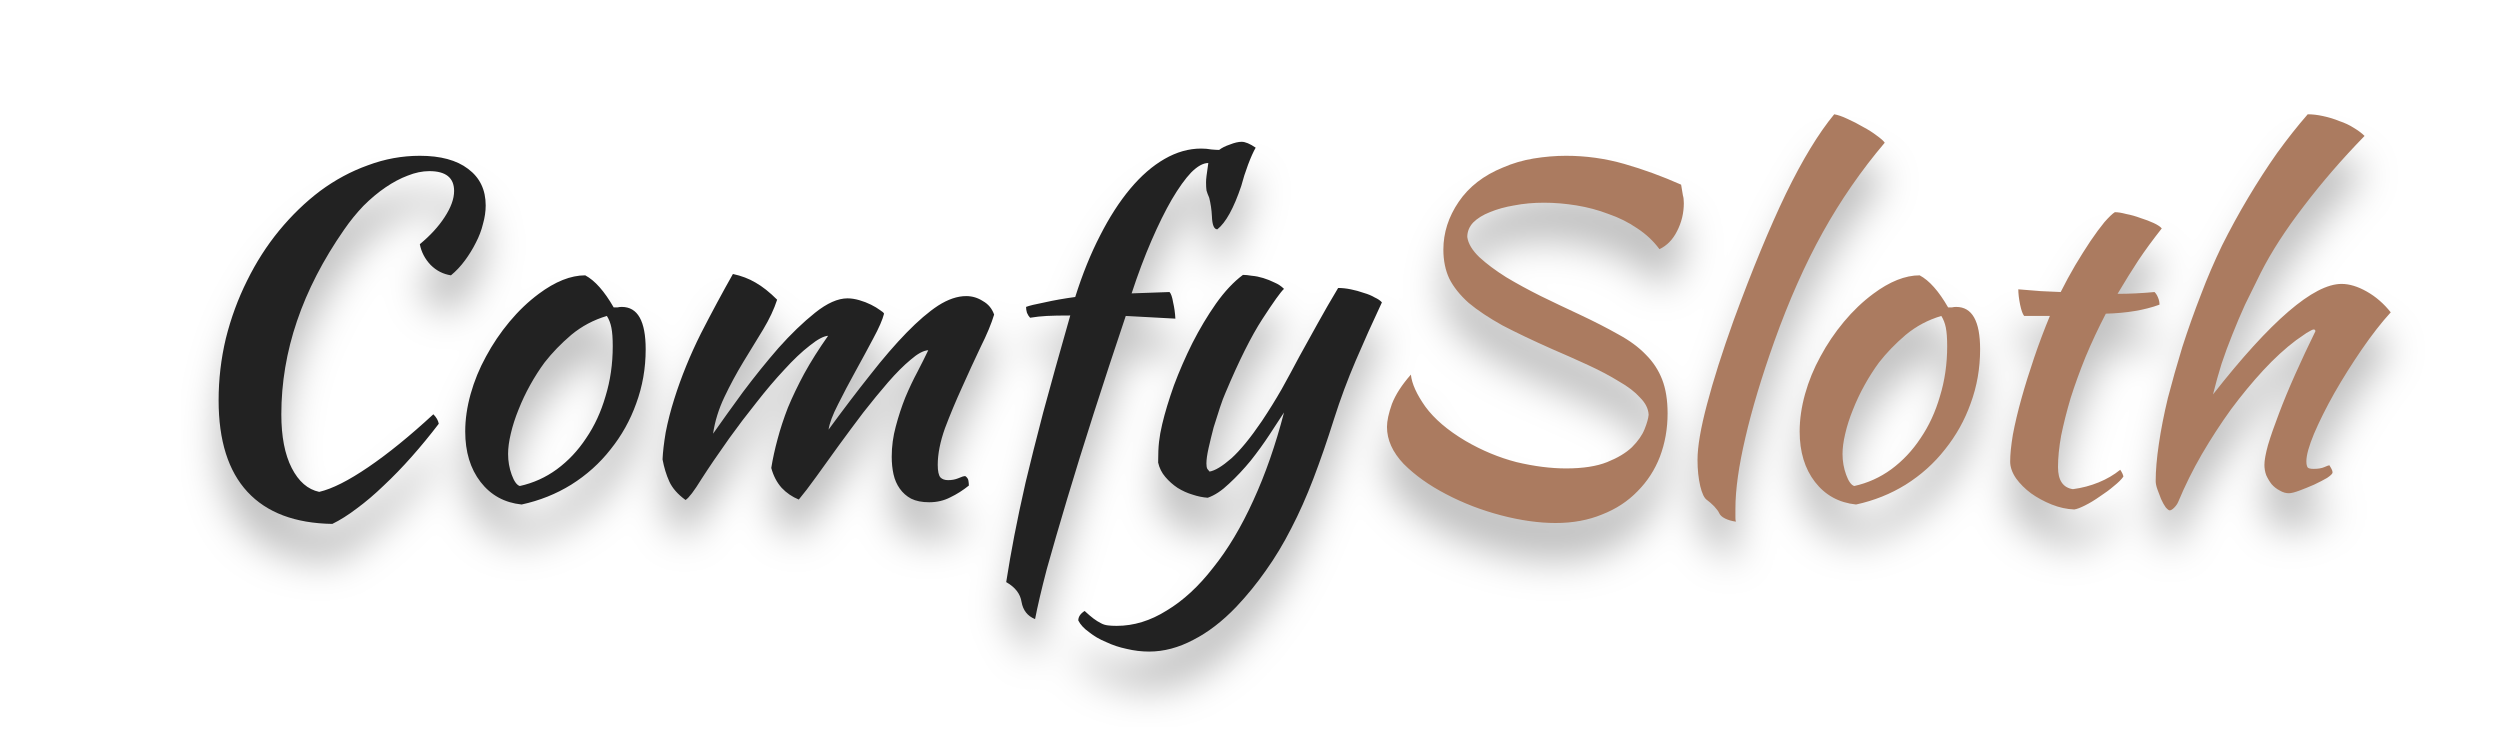
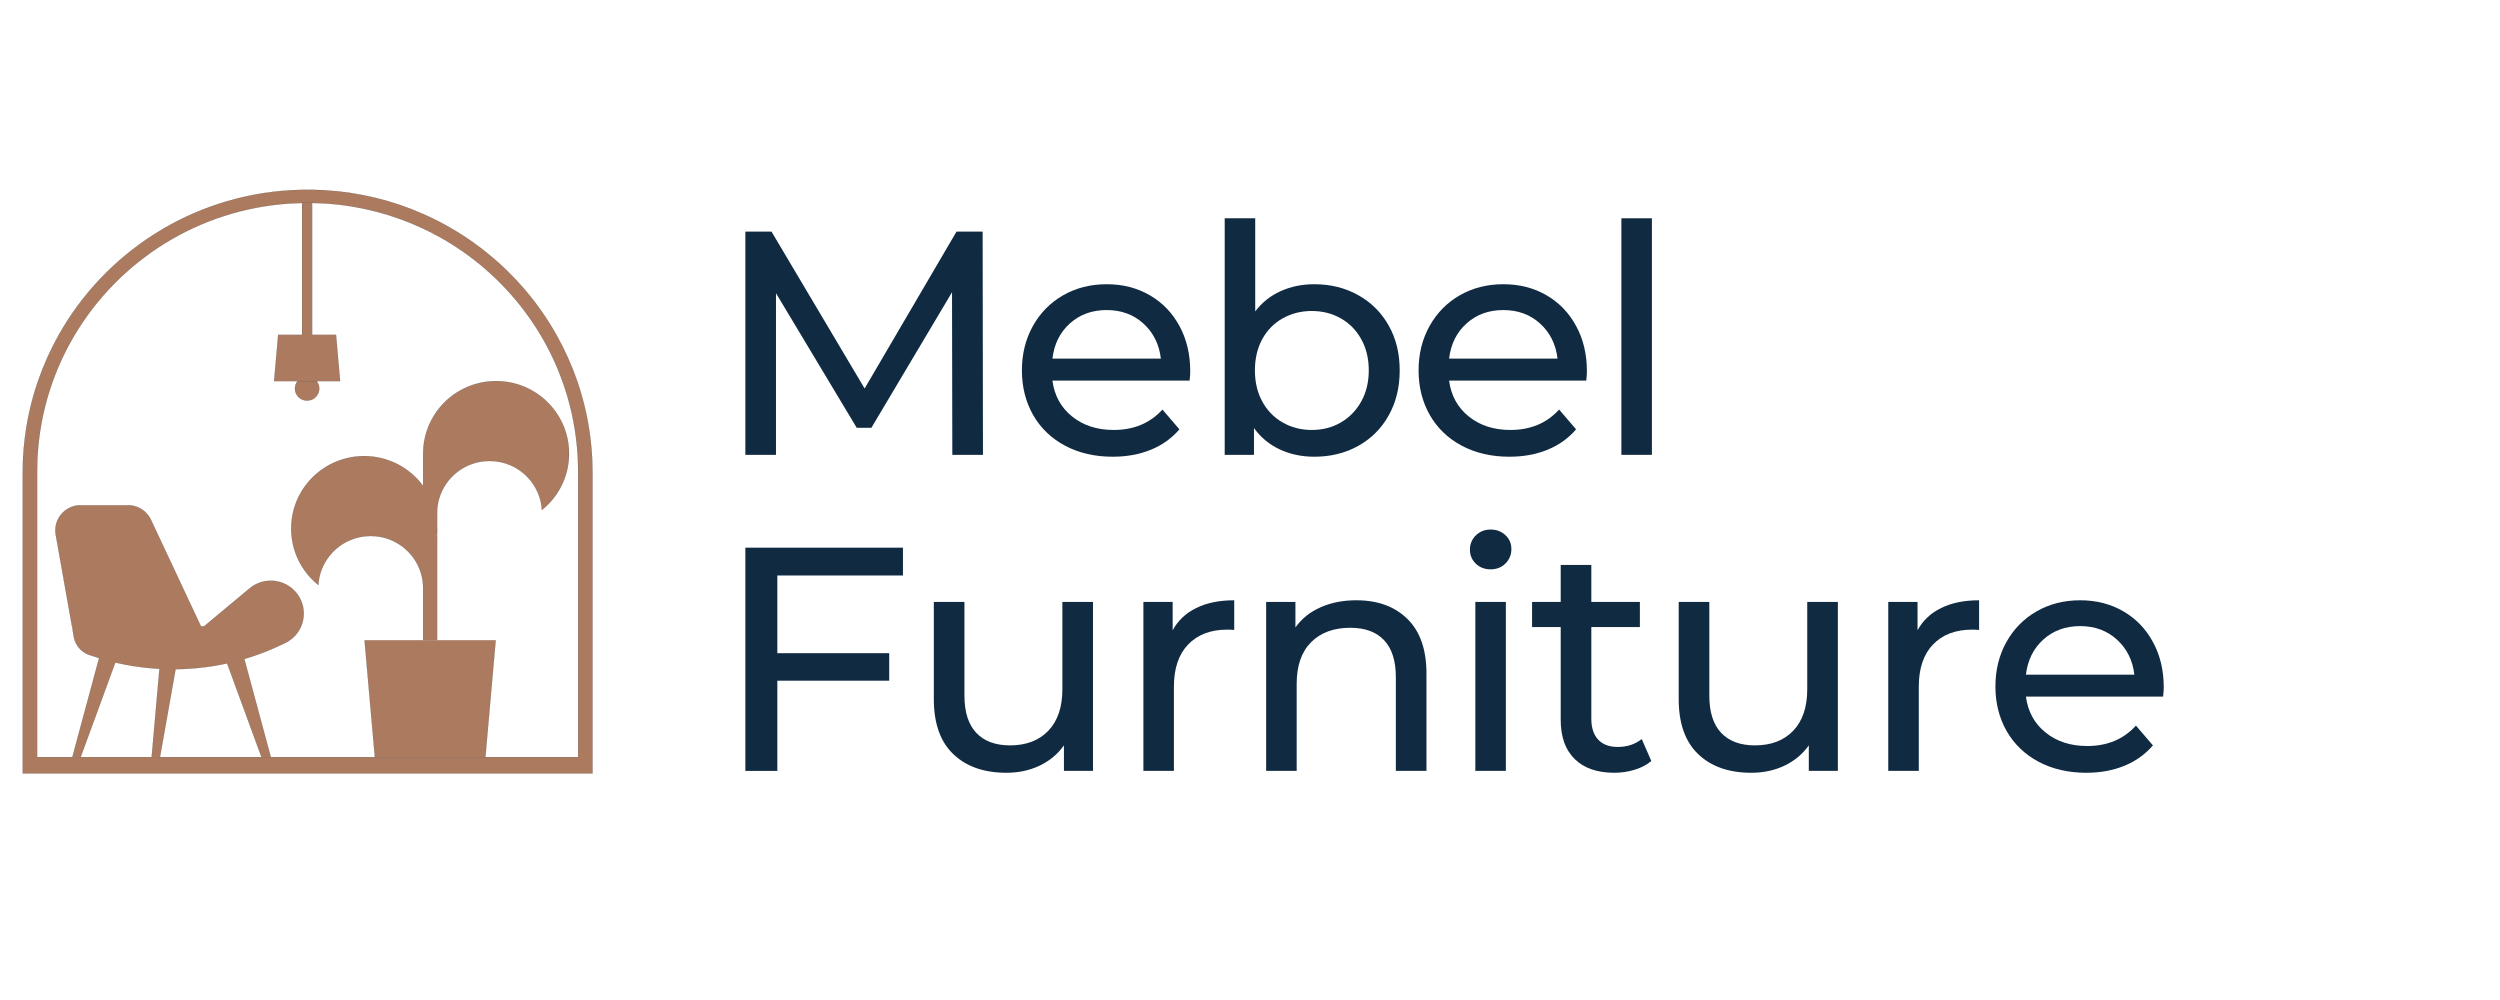
- <svg xmlns="http://www.w3.org/2000/svg" width="266" height="78" viewBox="0 0 266 78" fill="none">
-   <g filter="url(#filter0_d)">
-     <path d="M23.261 42.592C23.261 40.352 23.517 38.16 24.029 36.016C24.573 33.84 25.325 31.792 26.285 29.872C27.245 27.92 28.381 26.144 29.693 24.544C31.037 22.912 32.493 21.504 34.061 20.32C35.661 19.136 37.357 18.224 39.149 17.584C40.941 16.912 42.781 16.576 44.669 16.576C46.877 16.576 48.589 17.04 49.805 17.968C51.053 18.896 51.677 20.192 51.677 21.856C51.677 22.496 51.581 23.152 51.389 23.824C51.229 24.496 50.973 25.168 50.621 25.84C50.301 26.48 49.917 27.104 49.469 27.712C49.021 28.32 48.525 28.848 47.981 29.296C47.149 29.168 46.429 28.8 45.821 28.192C45.213 27.552 44.829 26.816 44.669 25.984C45.789 25.056 46.669 24.096 47.309 23.104C47.981 22.08 48.317 21.152 48.317 20.32C48.317 18.912 47.437 18.208 45.677 18.208C44.941 18.208 44.173 18.368 43.373 18.688C42.605 18.976 41.821 19.392 41.021 19.936C40.221 20.48 39.437 21.136 38.669 21.904C37.933 22.672 37.245 23.52 36.605 24.448C32.157 30.848 29.933 37.392 29.933 44.08C29.933 46.448 30.301 48.352 31.037 49.792C31.773 51.232 32.749 52.08 33.965 52.336C35.341 52.016 37.085 51.136 39.197 49.696C41.309 48.256 43.613 46.384 46.109 44.08C46.429 44.4 46.621 44.736 46.685 45.088C45.757 46.304 44.797 47.472 43.805 48.592C42.813 49.712 41.821 50.736 40.829 51.664C39.869 52.592 38.909 53.408 37.949 54.112C37.021 54.816 36.157 55.36 35.357 55.744C31.389 55.68 28.381 54.544 26.333 52.336C24.285 50.128 23.261 46.88 23.261 42.592ZM55.5 53.68C53.676 53.488 52.22 52.688 51.132 51.28C50.044 49.872 49.5 48.08 49.5 45.904C49.5 44.624 49.692 43.296 50.076 41.92C50.46 40.544 51.004 39.216 51.708 37.936C52.412 36.624 53.244 35.392 54.204 34.24C55.164 33.088 56.204 32.096 57.324 31.264C59.084 29.952 60.732 29.296 62.268 29.296C63.292 29.84 64.3 30.976 65.292 32.704C65.452 32.704 65.596 32.704 65.724 32.704C65.852 32.672 65.996 32.656 66.156 32.656C67.852 32.656 68.7 34.16 68.7 37.168C68.7 39.184 68.364 41.104 67.692 42.928C67.052 44.72 66.14 46.352 64.956 47.824C63.804 49.296 62.412 50.544 60.78 51.568C59.18 52.56 57.42 53.264 55.5 53.68ZM57.948 38.56C57.404 39.296 56.892 40.096 56.412 40.96C55.932 41.824 55.516 42.704 55.164 43.6C54.812 44.464 54.54 45.312 54.348 46.144C54.156 46.944 54.06 47.664 54.06 48.304C54.06 49.072 54.188 49.808 54.444 50.512C54.7 51.216 54.988 51.616 55.308 51.712C56.748 51.392 58.06 50.8 59.244 49.936C60.46 49.04 61.5 47.936 62.364 46.624C63.26 45.312 63.948 43.824 64.428 42.16C64.94 40.496 65.196 38.72 65.196 36.832C65.196 36 65.148 35.344 65.052 34.864C64.956 34.384 64.796 33.968 64.572 33.616C63.164 34.032 61.9 34.704 60.78 35.632C59.692 36.56 58.748 37.536 57.948 38.56ZM98.767 37.264C98.255 37.296 97.631 37.632 96.895 38.272C96.159 38.88 95.359 39.68 94.495 40.672C93.663 41.632 92.783 42.704 91.855 43.888C90.959 45.072 90.079 46.256 89.215 47.44C88.383 48.592 87.599 49.68 86.863 50.704C86.127 51.728 85.503 52.544 84.991 53.152C84.287 52.864 83.679 52.448 83.167 51.904C82.655 51.328 82.287 50.624 82.063 49.792C82.223 48.8 82.447 47.776 82.735 46.72C83.023 45.632 83.391 44.512 83.839 43.36C84.319 42.208 84.895 41.008 85.567 39.76C86.271 38.48 87.119 37.136 88.111 35.728C87.631 35.76 86.975 36.112 86.143 36.784C85.311 37.424 84.415 38.272 83.455 39.328C82.495 40.352 81.503 41.52 80.479 42.832C79.455 44.112 78.495 45.376 77.599 46.624C76.415 48.288 75.423 49.744 74.623 50.992C73.855 52.24 73.295 52.976 72.943 53.2C72.111 52.592 71.535 51.936 71.215 51.232C70.895 50.528 70.655 49.744 70.495 48.88C70.527 48.112 70.639 47.152 70.831 46C71.055 44.848 71.359 43.664 71.743 42.448C72.479 40.112 73.423 37.792 74.575 35.488C75.759 33.184 76.895 31.072 77.983 29.152C78.879 29.344 79.679 29.648 80.383 30.064C81.119 30.48 81.887 31.088 82.687 31.888C82.367 32.88 81.871 33.936 81.199 35.056C80.527 36.144 79.823 37.296 79.087 38.512C78.351 39.728 77.679 40.976 77.071 42.256C76.463 43.536 76.063 44.832 75.871 46.144C76.767 44.864 77.823 43.392 79.039 41.728C80.287 40.064 81.551 38.496 82.831 37.024C84.143 35.552 85.439 34.304 86.719 33.28C87.999 32.256 89.151 31.744 90.175 31.744C90.559 31.744 90.975 31.808 91.423 31.936C91.871 32.064 92.287 32.224 92.671 32.416C93.055 32.608 93.375 32.8 93.631 32.992C93.887 33.152 94.031 33.28 94.063 33.376C93.903 34.016 93.519 34.896 92.911 36.016C92.335 37.104 91.711 38.256 91.039 39.472C90.367 40.688 89.743 41.872 89.167 43.024C88.591 44.144 88.255 45.04 88.159 45.712C89.727 43.568 91.199 41.632 92.575 39.904C93.951 38.144 95.247 36.64 96.463 35.392C97.679 34.144 98.799 33.184 99.823 32.512C100.879 31.84 101.871 31.504 102.799 31.504C103.439 31.504 104.031 31.68 104.575 32.032C105.151 32.352 105.551 32.832 105.775 33.472C105.487 34.432 105.007 35.584 104.335 36.928C103.695 38.272 103.039 39.696 102.367 41.2C101.695 42.672 101.087 44.128 100.543 45.568C100.031 47.008 99.775 48.304 99.775 49.456C99.775 50.128 99.871 50.576 100.063 50.8C100.255 50.992 100.527 51.088 100.879 51.088C101.263 51.088 101.615 51.024 101.935 50.896C102.287 50.736 102.543 50.656 102.703 50.656C102.895 50.784 103.007 50.944 103.039 51.136C103.071 51.328 103.087 51.504 103.087 51.664C102.447 52.176 101.791 52.592 101.119 52.912C100.447 53.264 99.695 53.44 98.863 53.44C98.095 53.44 97.455 53.312 96.943 53.056C96.463 52.8 96.063 52.448 95.743 52C95.423 51.552 95.199 51.04 95.071 50.464C94.943 49.888 94.879 49.264 94.879 48.592C94.879 47.504 95.023 46.432 95.311 45.376C95.599 44.288 95.935 43.264 96.319 42.304C96.735 41.312 97.167 40.4 97.615 39.568C98.063 38.704 98.447 37.936 98.767 37.264ZM110.132 65.872C109.332 65.552 108.852 64.944 108.692 64.048C108.564 63.184 108.02 62.48 107.06 61.936C107.316 60.304 107.604 58.656 107.924 56.992C108.244 55.328 108.644 53.44 109.124 51.328C109.636 49.184 110.26 46.704 110.996 43.888C111.764 41.04 112.724 37.6 113.876 33.568C112.82 33.568 111.988 33.584 111.38 33.616C110.772 33.648 110.18 33.712 109.604 33.808C109.476 33.68 109.364 33.504 109.268 33.28C109.204 33.056 109.172 32.848 109.172 32.656C109.492 32.528 110.148 32.368 111.14 32.176C112.132 31.952 113.22 31.76 114.404 31.6C115.172 29.168 116.052 26.992 117.044 25.072C118.036 23.12 119.108 21.456 120.26 20.08C121.412 18.704 122.628 17.648 123.908 16.912C125.188 16.176 126.484 15.808 127.796 15.808C128.18 15.808 128.548 15.84 128.9 15.904C129.252 15.936 129.524 15.952 129.716 15.952C130.004 15.728 130.388 15.536 130.868 15.376C131.348 15.184 131.764 15.088 132.116 15.088C132.5 15.088 132.996 15.296 133.604 15.712C133.348 16.16 133.076 16.768 132.788 17.536C132.5 18.304 132.26 19.056 132.068 19.792C131.268 22.16 130.42 23.696 129.524 24.4C129.172 24.4 128.98 23.936 128.948 23.008C128.916 22.336 128.82 21.68 128.66 21.04C128.532 20.752 128.436 20.496 128.372 20.272C128.34 20.048 128.324 19.76 128.324 19.408C128.324 19.216 128.34 18.992 128.372 18.736C128.404 18.448 128.468 17.984 128.564 17.344C128.02 17.344 127.412 17.68 126.74 18.352C126.1 19.024 125.412 19.984 124.676 21.232C123.972 22.448 123.252 23.904 122.516 25.6C121.78 27.296 121.076 29.168 120.404 31.216L124.436 31.072C124.596 31.232 124.724 31.6 124.82 32.176C124.948 32.72 125.028 33.296 125.06 33.904L119.78 33.616C118.564 37.232 117.428 40.688 116.372 43.984C115.316 47.28 114.372 50.32 113.54 53.104C112.708 55.888 111.988 58.368 111.38 60.544C110.804 62.752 110.388 64.528 110.132 65.872ZM141.946 44.56C141.21 46.896 140.474 49.024 139.738 50.944C139.002 52.864 138.218 54.624 137.386 56.224C136.554 57.856 135.658 59.344 134.698 60.688C133.738 62.064 132.682 63.36 131.53 64.576C130.058 66.112 128.538 67.28 126.97 68.08C125.402 68.912 123.834 69.328 122.266 69.328C121.466 69.328 120.666 69.232 119.866 69.04C119.098 68.88 118.378 68.64 117.706 68.32C117.002 68.032 116.394 67.68 115.882 67.264C115.338 66.88 114.954 66.464 114.73 66.016C114.73 65.632 114.954 65.296 115.402 65.008C115.786 65.36 116.106 65.632 116.362 65.824C116.618 66.016 116.874 66.176 117.13 66.304C117.354 66.432 117.61 66.512 117.898 66.544C118.154 66.576 118.458 66.592 118.81 66.592C120.634 66.592 122.41 66.048 124.138 64.96C125.898 63.904 127.546 62.384 129.082 60.4C130.65 58.448 132.074 56.064 133.354 53.248C134.634 50.464 135.722 47.344 136.618 43.888C136.202 44.528 135.69 45.312 135.082 46.24C134.474 47.168 133.802 48.096 133.066 49.024C132.33 49.92 131.562 50.736 130.762 51.472C129.994 52.208 129.242 52.704 128.506 52.96C127.994 52.928 127.45 52.816 126.874 52.624C126.33 52.464 125.802 52.224 125.29 51.904C124.81 51.584 124.378 51.2 123.994 50.752C123.61 50.304 123.354 49.792 123.226 49.216C123.226 48.288 123.258 47.552 123.322 47.008C123.386 46.432 123.498 45.808 123.658 45.136C123.946 43.92 124.362 42.544 124.906 41.008C125.482 39.472 126.138 37.968 126.874 36.496C127.642 34.992 128.474 33.6 129.37 32.32C130.298 31.008 131.258 29.984 132.25 29.248C132.506 29.248 132.826 29.28 133.21 29.344C133.594 29.376 133.994 29.456 134.41 29.584C134.826 29.712 135.226 29.872 135.61 30.064C135.994 30.224 136.33 30.448 136.618 30.736C136.266 31.056 135.498 32.128 134.314 33.952C133.13 35.776 131.818 38.4 130.378 41.824C130.218 42.176 130.026 42.688 129.802 43.36C129.578 44.032 129.354 44.736 129.13 45.472C128.938 46.208 128.762 46.928 128.602 47.632C128.442 48.336 128.362 48.896 128.362 49.312C128.362 49.568 128.394 49.76 128.458 49.888C128.554 50.016 128.634 50.112 128.698 50.176C129.274 50.08 130.042 49.616 131.002 48.784C131.962 47.92 133.05 46.592 134.266 44.8C135.034 43.648 135.738 42.512 136.378 41.392C137.018 40.24 137.642 39.088 138.25 37.936C138.89 36.784 139.546 35.6 140.218 34.384C140.89 33.168 141.61 31.92 142.378 30.64C142.794 30.64 143.242 30.688 143.722 30.784C144.202 30.88 144.666 31.008 145.114 31.168C145.562 31.296 145.946 31.456 146.266 31.648C146.618 31.808 146.874 31.984 147.034 32.176C146.042 34.288 145.114 36.352 144.25 38.368C143.386 40.384 142.618 42.448 141.946 44.56Z" fill="#222222" />
-     <path d="M178.871 19.648C178.967 20.192 179.031 20.576 179.063 20.8C179.127 20.992 179.159 21.264 179.159 21.616C179.159 22.672 178.919 23.664 178.439 24.592C177.991 25.488 177.367 26.128 176.567 26.512C175.927 25.648 175.143 24.912 174.215 24.304C173.287 23.664 172.263 23.152 171.143 22.768C170.055 22.352 168.919 22.048 167.735 21.856C166.551 21.664 165.399 21.568 164.279 21.568C163.159 21.568 162.103 21.664 161.111 21.856C160.151 22.016 159.287 22.256 158.519 22.576C157.783 22.864 157.191 23.232 156.743 23.68C156.327 24.128 156.119 24.64 156.119 25.216C156.215 25.92 156.647 26.64 157.415 27.376C158.183 28.08 159.127 28.784 160.247 29.488C161.367 30.16 162.599 30.832 163.943 31.504C165.319 32.176 166.663 32.816 167.975 33.424C169.607 34.192 171.015 34.912 172.199 35.584C173.383 36.224 174.359 36.944 175.127 37.744C175.895 38.512 176.471 39.392 176.855 40.384C177.239 41.376 177.431 42.576 177.431 43.984C177.431 45.616 177.159 47.152 176.615 48.592C176.071 50 175.271 51.232 174.215 52.288C173.191 53.344 171.943 54.16 170.471 54.736C168.999 55.344 167.351 55.648 165.527 55.648C163.735 55.648 161.799 55.376 159.719 54.832C157.639 54.288 155.687 53.536 153.863 52.576C152.071 51.648 150.567 50.576 149.351 49.36C148.167 48.112 147.575 46.8 147.575 45.424C147.575 44.784 147.751 43.968 148.103 42.976C148.487 41.984 149.159 40.944 150.119 39.856C150.215 40.816 150.727 41.952 151.655 43.264C152.615 44.576 154.039 45.792 155.927 46.912C157.687 47.936 159.495 48.688 161.351 49.168C163.239 49.616 164.999 49.84 166.631 49.84C168.423 49.84 169.879 49.616 170.999 49.168C172.119 48.72 172.999 48.192 173.639 47.584C174.279 46.944 174.727 46.304 174.983 45.664C175.239 45.024 175.383 44.512 175.415 44.128C175.383 43.488 175.079 42.88 174.503 42.304C173.959 41.696 173.207 41.12 172.247 40.576C171.319 40 170.231 39.424 168.983 38.848C167.735 38.272 166.439 37.696 165.095 37.12C163.079 36.224 161.335 35.392 159.863 34.624C158.423 33.824 157.223 33.024 156.263 32.224C155.335 31.392 154.647 30.528 154.199 29.632C153.783 28.736 153.575 27.712 153.575 26.56C153.575 24.768 154.119 23.072 155.207 21.472C156.295 19.872 157.863 18.656 159.911 17.824C160.935 17.376 162.023 17.056 163.175 16.864C164.359 16.672 165.511 16.576 166.631 16.576C168.743 16.576 170.807 16.864 172.823 17.44C174.839 18.016 176.855 18.752 178.871 19.648ZM180.616 48.928C180.616 47.52 180.952 45.552 181.624 43.024C182.296 40.464 183.24 37.488 184.456 34.096C186.44 28.688 188.296 24.192 190.024 20.608C191.784 16.992 193.496 14.176 195.16 12.16C195.544 12.224 196.008 12.384 196.552 12.64C197.128 12.896 197.688 13.184 198.232 13.504C198.776 13.792 199.256 14.096 199.672 14.416C200.12 14.736 200.408 14.992 200.536 15.184C198.04 18.128 195.848 21.296 193.96 24.688C192.072 28.08 190.344 31.968 188.776 36.352C187.432 40.128 186.408 43.536 185.704 46.576C185 49.584 184.648 52.096 184.648 54.112C184.648 54.656 184.648 54.992 184.648 55.12C184.648 55.248 184.664 55.376 184.696 55.504C184.248 55.44 183.864 55.328 183.544 55.168C183.224 55.008 183.016 54.816 182.92 54.592C182.856 54.432 182.68 54.192 182.392 53.872C182.104 53.584 181.848 53.36 181.624 53.2C181.336 53.008 181.096 52.512 180.904 51.712C180.712 50.88 180.616 49.952 180.616 48.928ZM197.484 53.68C195.66 53.488 194.204 52.688 193.116 51.28C192.028 49.872 191.484 48.08 191.484 45.904C191.484 44.624 191.676 43.296 192.06 41.92C192.444 40.544 192.988 39.216 193.692 37.936C194.396 36.624 195.228 35.392 196.188 34.24C197.148 33.088 198.188 32.096 199.308 31.264C201.068 29.952 202.716 29.296 204.252 29.296C205.276 29.84 206.284 30.976 207.276 32.704C207.436 32.704 207.58 32.704 207.708 32.704C207.836 32.672 207.98 32.656 208.14 32.656C209.836 32.656 210.684 34.16 210.684 37.168C210.684 39.184 210.348 41.104 209.676 42.928C209.036 44.72 208.124 46.352 206.94 47.824C205.788 49.296 204.396 50.544 202.764 51.568C201.164 52.56 199.404 53.264 197.484 53.68ZM199.932 38.56C199.388 39.296 198.876 40.096 198.396 40.96C197.916 41.824 197.5 42.704 197.148 43.6C196.796 44.464 196.524 45.312 196.332 46.144C196.14 46.944 196.044 47.664 196.044 48.304C196.044 49.072 196.172 49.808 196.428 50.512C196.684 51.216 196.972 51.616 197.292 51.712C198.732 51.392 200.044 50.8 201.228 49.936C202.444 49.04 203.484 47.936 204.348 46.624C205.244 45.312 205.932 43.824 206.412 42.16C206.924 40.496 207.18 38.72 207.18 36.832C207.18 36 207.132 35.344 207.036 34.864C206.94 34.384 206.78 33.968 206.556 33.616C205.148 34.032 203.884 34.704 202.764 35.632C201.676 36.56 200.732 37.536 199.932 38.56ZM215.371 33.616C215.211 33.424 215.067 33.024 214.939 32.416C214.811 31.776 214.747 31.232 214.747 30.784C215.579 30.848 216.379 30.912 217.147 30.976C217.915 31.008 218.619 31.04 219.259 31.072C219.739 30.112 220.251 29.168 220.795 28.24C221.371 27.28 221.915 26.416 222.427 25.648C222.971 24.848 223.467 24.176 223.915 23.632C224.395 23.088 224.763 22.736 225.019 22.576C225.339 22.576 225.739 22.64 226.219 22.768C226.731 22.864 227.243 23.008 227.755 23.2C228.267 23.36 228.731 23.536 229.147 23.728C229.563 23.92 229.851 24.112 230.011 24.304C229.051 25.52 228.219 26.656 227.515 27.712C226.843 28.736 226.107 29.92 225.307 31.264C225.947 31.264 226.587 31.248 227.227 31.216C227.899 31.184 228.571 31.136 229.243 31.072C229.403 31.232 229.531 31.44 229.627 31.696C229.723 31.92 229.771 32.16 229.771 32.416C228.203 32.992 226.299 33.312 224.059 33.376C223.259 34.912 222.539 36.448 221.899 37.984C221.291 39.488 220.763 40.944 220.315 42.352C219.899 43.76 219.563 45.088 219.307 46.336C219.083 47.584 218.971 48.704 218.971 49.696C218.971 51.104 219.499 51.888 220.555 52.048C221.515 51.92 222.427 51.68 223.291 51.328C224.155 50.976 224.923 50.528 225.595 49.984C225.787 50.272 225.899 50.512 225.931 50.704C225.739 50.992 225.403 51.328 224.923 51.712C224.475 52.096 223.979 52.464 223.435 52.816C222.891 53.2 222.363 53.52 221.851 53.776C221.339 54.032 220.955 54.176 220.699 54.208C219.899 54.176 219.099 54 218.299 53.68C217.499 53.36 216.763 52.96 216.091 52.48C215.451 52 214.923 51.472 214.507 50.896C214.091 50.288 213.883 49.696 213.883 49.12C213.883 48.352 213.979 47.392 214.171 46.24C214.395 45.056 214.699 43.776 215.083 42.4C215.467 41.024 215.915 39.584 216.427 38.08C216.939 36.576 217.499 35.088 218.107 33.616H215.371ZM229.366 51.184C229.366 50.064 229.478 48.752 229.702 47.248C229.926 45.712 230.246 44.08 230.662 42.352C231.11 40.624 231.622 38.816 232.198 36.928C232.806 35.04 233.478 33.152 234.214 31.264C234.854 29.568 235.59 27.856 236.422 26.128C237.286 24.4 238.214 22.704 239.206 21.04C240.198 19.376 241.222 17.792 242.278 16.288C243.366 14.784 244.454 13.408 245.542 12.16C246.054 12.16 246.598 12.224 247.174 12.352C247.782 12.48 248.358 12.656 248.902 12.88C249.478 13.072 249.99 13.312 250.438 13.6C250.918 13.888 251.302 14.176 251.59 14.464C249.19 16.928 247.03 19.424 245.11 21.952C243.19 24.448 241.67 26.8 240.55 29.008C239.942 30.224 239.382 31.36 238.87 32.416C238.39 33.472 237.942 34.528 237.526 35.584C237.11 36.608 236.726 37.648 236.374 38.704C236.054 39.728 235.75 40.816 235.462 41.968C241.606 34.128 246.166 30.208 249.142 30.208C249.974 30.208 250.87 30.48 251.83 31.024C252.79 31.568 253.638 32.304 254.374 33.232C253.382 34.32 252.358 35.632 251.302 37.168C250.246 38.704 249.27 40.256 248.374 41.824C247.51 43.36 246.79 44.8 246.214 46.144C245.67 47.456 245.398 48.432 245.398 49.072C245.398 49.392 245.446 49.616 245.542 49.744C245.638 49.84 245.846 49.888 246.166 49.888C246.646 49.888 247.03 49.824 247.318 49.696C247.606 49.568 247.782 49.504 247.846 49.504C248.006 49.76 248.102 49.936 248.134 50.032C248.166 50.128 248.182 50.208 248.182 50.272C248.182 50.4 247.99 50.592 247.606 50.848C247.222 51.072 246.758 51.312 246.214 51.568C245.702 51.792 245.19 52 244.678 52.192C244.166 52.384 243.782 52.48 243.526 52.48C243.206 52.48 242.886 52.384 242.566 52.192C242.246 52.032 241.958 51.808 241.702 51.52C241.478 51.232 241.286 50.912 241.126 50.56C240.998 50.208 240.934 49.84 240.934 49.456C240.934 48.976 241.062 48.272 241.318 47.344C241.606 46.384 241.99 45.28 242.47 44.032C242.95 42.752 243.526 41.36 244.198 39.856C244.87 38.352 245.59 36.816 246.358 35.248C246.358 35.12 246.294 35.056 246.166 35.056C246.07 35.056 245.814 35.184 245.398 35.44C245.014 35.696 244.646 35.952 244.294 36.208C243.142 37.072 241.974 38.144 240.79 39.424C239.638 40.672 238.502 42.048 237.382 43.552C236.294 45.056 235.254 46.656 234.262 48.352C233.302 50.016 232.47 51.696 231.766 53.392C231.67 53.616 231.526 53.824 231.334 54.016C231.142 54.208 230.982 54.304 230.854 54.304C230.758 54.304 230.614 54.192 230.422 53.968C230.262 53.744 230.102 53.456 229.942 53.104C229.814 52.784 229.686 52.448 229.558 52.096C229.43 51.744 229.366 51.44 229.366 51.184Z" fill="#AB7B60" />
+ <svg xmlns="http://www.w3.org/2000/svg" width="500" zoomAndPan="magnify" viewBox="0 0 375 150" height="200" preserveAspectRatio="xMidYMid meet" version="1.0">
+   <defs>
+     <g>
+       <g id="id1" />
+     </g>
+     <clipPath id="id2">
+       <path d="M 3 28 L 89 28 L 89 116.488 L 3 116.488 Z M 3 28 " clip-rule="nonzero" />
+     </clipPath>
+     <clipPath id="id3">
+       <path d="M 3 28 L 89.25 28 L 89.25 116.488 L 3 116.488 Z M 3 28 " clip-rule="nonzero" />
+     </clipPath>
+   </defs>
+   <g fill="rgb(6.27%, 16.469%, 25.879%)" fill-opacity="1">
+     <g transform="translate(106.7873, 68.22751)">
+       <g>
+         <path d="M 36.062 0 L 36.016 -24.391 L 23.922 -4.062 L 21.719 -4.062 L 9.609 -24.25 L 9.609 0 L 5.016 0 L 5.016 -33.484 L 8.938 -33.484 L 22.906 -9.953 L 36.688 -33.484 L 40.609 -33.484 L 40.656 0 Z M 36.062 0 " />
+       </g>
+     </g>
  </g>
-   <defs>
-     <filter id="filter0_d" x="19.261" y="12.16" width="239.113" height="65.168" filterUnits="userSpaceOnUse" color-interpolation-filters="sRGB">
-       <feFlood flood-opacity="0" result="BackgroundImageFix" />
-       <feColorMatrix in="SourceAlpha" type="matrix" values="0 0 0 0 0 0 0 0 0 0 0 0 0 0 0 0 0 0 127 0" />
-       <feOffset dy="4" />
-       <feGaussianBlur stdDeviation="2" />
-       <feColorMatrix type="matrix" values="0 0 0 0 0 0 0 0 0 0 0 0 0 0 0 0 0 0 0.25 0" />
-       <feBlend mode="normal" in2="BackgroundImageFix" result="effect1_dropShadow" />
-       <feBlend mode="normal" in="SourceGraphic" in2="effect1_dropShadow" result="shape" />
-     </filter>
-   </defs>
+   <g fill="rgb(6.27%, 16.469%, 25.879%)" fill-opacity="1">
+     <g transform="translate(151.2697, 68.22751)">
+       <g>
+         <path d="M 27.266 -12.531 C 27.266 -12.176 27.234 -11.711 27.172 -11.141 L 6.594 -11.141 C 6.883 -8.91 7.863 -7.117 9.531 -5.766 C 11.207 -4.41 13.289 -3.734 15.781 -3.734 C 18.812 -3.734 21.25 -4.754 23.094 -6.797 L 25.641 -3.828 C 24.492 -2.484 23.066 -1.461 21.359 -0.766 C 19.648 -0.066 17.742 0.281 15.641 0.281 C 12.961 0.281 10.586 -0.266 8.516 -1.359 C 6.441 -2.461 4.836 -4 3.703 -5.969 C 2.578 -7.945 2.016 -10.18 2.016 -12.672 C 2.016 -15.129 2.562 -17.344 3.656 -19.312 C 4.758 -21.289 6.273 -22.832 8.203 -23.938 C 10.129 -25.039 12.305 -25.594 14.734 -25.594 C 17.148 -25.594 19.305 -25.039 21.203 -23.938 C 23.109 -22.832 24.594 -21.289 25.656 -19.312 C 26.727 -17.344 27.266 -15.082 27.266 -12.531 Z M 14.734 -21.719 C 12.535 -21.719 10.691 -21.047 9.203 -19.703 C 7.723 -18.367 6.852 -16.613 6.594 -14.438 L 22.859 -14.438 C 22.609 -16.582 21.738 -18.332 20.25 -19.688 C 18.77 -21.039 16.93 -21.719 14.734 -21.719 Z M 14.734 -21.719 " />
+       </g>
+     </g>
+   </g>
+   <g fill="rgb(6.27%, 16.469%, 25.879%)" fill-opacity="1">
+     <g transform="translate(179.3462, 68.22751)">
+       <g>
+         <path d="M 17.797 -25.594 C 20.242 -25.594 22.441 -25.047 24.391 -23.953 C 26.336 -22.867 27.859 -21.352 28.953 -19.406 C 30.055 -17.469 30.609 -15.223 30.609 -12.672 C 30.609 -10.117 30.055 -7.863 28.953 -5.906 C 27.859 -3.945 26.336 -2.426 24.391 -1.344 C 22.441 -0.258 20.242 0.281 17.797 0.281 C 15.91 0.281 14.188 -0.082 12.625 -0.812 C 11.062 -1.539 9.77 -2.609 8.75 -4.016 L 8.75 0 L 4.359 0 L 4.359 -35.484 L 8.938 -35.484 L 8.938 -21.516 C 9.957 -22.859 11.234 -23.875 12.766 -24.562 C 14.297 -25.25 15.973 -25.594 17.797 -25.594 Z M 17.406 -3.734 C 19.031 -3.734 20.488 -4.109 21.781 -4.859 C 23.07 -5.609 24.094 -6.66 24.844 -8.016 C 25.594 -9.367 25.969 -10.922 25.969 -12.672 C 25.969 -14.43 25.594 -15.988 24.844 -17.344 C 24.094 -18.695 23.07 -19.738 21.781 -20.469 C 20.488 -21.207 19.031 -21.578 17.406 -21.578 C 15.812 -21.578 14.359 -21.207 13.047 -20.469 C 11.742 -19.738 10.723 -18.695 9.984 -17.344 C 9.254 -15.988 8.891 -14.43 8.891 -12.672 C 8.891 -10.922 9.254 -9.367 9.984 -8.016 C 10.723 -6.66 11.742 -5.609 13.047 -4.859 C 14.359 -4.109 15.812 -3.734 17.406 -3.734 Z M 17.406 -3.734 " />
+       </g>
+     </g>
+   </g>
+   <g fill="rgb(6.27%, 16.469%, 25.879%)" fill-opacity="1">
+     <g transform="translate(210.7708, 68.22751)">
+       <g>
+         <path d="M 27.266 -12.531 C 27.266 -12.176 27.234 -11.711 27.172 -11.141 L 6.594 -11.141 C 6.883 -8.91 7.863 -7.117 9.531 -5.766 C 11.207 -4.41 13.289 -3.734 15.781 -3.734 C 18.812 -3.734 21.25 -4.754 23.094 -6.797 L 25.641 -3.828 C 24.492 -2.484 23.066 -1.461 21.359 -0.766 C 19.648 -0.066 17.742 0.281 15.641 0.281 C 12.961 0.281 10.586 -0.266 8.516 -1.359 C 6.441 -2.461 4.836 -4 3.703 -5.969 C 2.578 -7.945 2.016 -10.18 2.016 -12.672 C 2.016 -15.129 2.562 -17.344 3.656 -19.312 C 4.758 -21.289 6.273 -22.832 8.203 -23.938 C 10.129 -25.039 12.305 -25.594 14.734 -25.594 C 17.148 -25.594 19.305 -25.039 21.203 -23.938 C 23.109 -22.832 24.594 -21.289 25.656 -19.312 C 26.727 -17.344 27.266 -15.082 27.266 -12.531 Z M 14.734 -21.719 C 12.535 -21.719 10.691 -21.047 9.203 -19.703 C 7.723 -18.367 6.852 -16.613 6.594 -14.438 L 22.859 -14.438 C 22.609 -16.582 21.738 -18.332 20.25 -19.688 C 18.77 -21.039 16.93 -21.719 14.734 -21.719 Z M 14.734 -21.719 " />
+       </g>
+     </g>
+   </g>
+   <g fill="rgb(6.27%, 16.469%, 25.879%)" fill-opacity="1">
+     <g transform="translate(238.8473, 68.22751)">
+       <g>
+         <path d="M 4.359 -35.484 L 8.938 -35.484 L 8.938 0 L 4.359 0 Z M 4.359 -35.484 " />
+       </g>
+     </g>
+   </g>
+   <g fill="rgb(6.27%, 16.469%, 25.879%)" fill-opacity="1">
+     <g transform="translate(106.7873, 115.6349)">
+       <g>
+         <path d="M 9.812 -29.312 L 9.812 -17.656 L 26.594 -17.656 L 26.594 -13.531 L 9.812 -13.531 L 9.812 0 L 5.016 0 L 5.016 -33.484 L 28.656 -33.484 L 28.656 -29.312 Z M 9.812 -29.312 " />
+       </g>
+     </g>
+   </g>
+   <g fill="rgb(6.27%, 16.469%, 25.879%)" fill-opacity="1">
+     <g transform="translate(135.9639, 115.6349)">
+       <g>
+         <path d="M 27.984 -25.344 L 27.984 0 L 23.625 0 L 23.625 -3.828 C 22.695 -2.516 21.477 -1.5 19.969 -0.781 C 18.457 -0.07 16.805 0.281 15.016 0.281 C 11.641 0.281 8.977 -0.648 7.031 -2.516 C 5.082 -4.379 4.109 -7.129 4.109 -10.766 L 4.109 -25.344 L 8.703 -25.344 L 8.703 -11.281 C 8.703 -8.832 9.289 -6.977 10.469 -5.719 C 11.656 -4.457 13.348 -3.828 15.547 -3.828 C 17.961 -3.828 19.875 -4.555 21.281 -6.016 C 22.688 -7.484 23.391 -9.562 23.391 -12.25 L 23.391 -25.344 Z M 27.984 -25.344 " />
+       </g>
+     </g>
+   </g>
+   <g fill="rgb(6.27%, 16.469%, 25.879%)" fill-opacity="1">
+     <g transform="translate(167.1494, 115.6349)">
+       <g>
+         <path d="M 8.75 -21.094 C 9.551 -22.562 10.734 -23.676 12.297 -24.438 C 13.859 -25.207 15.754 -25.594 17.984 -25.594 L 17.984 -21.141 C 17.723 -21.172 17.375 -21.188 16.938 -21.188 C 14.445 -21.188 12.488 -20.441 11.062 -18.953 C 9.645 -17.473 8.938 -15.363 8.938 -12.625 L 8.938 0 L 4.359 0 L 4.359 -25.344 L 8.75 -25.344 Z M 8.75 -21.094 " />
+       </g>
+     </g>
+   </g>
+   <g fill="rgb(6.27%, 16.469%, 25.879%)" fill-opacity="1">
+     <g transform="translate(185.564, 115.6349)">
+       <g>
+         <path d="M 17.891 -25.594 C 21.109 -25.594 23.664 -24.656 25.562 -22.781 C 27.457 -20.914 28.406 -18.188 28.406 -14.594 L 28.406 0 L 23.812 0 L 23.812 -14.062 C 23.812 -16.52 23.223 -18.367 22.047 -19.609 C 20.867 -20.848 19.18 -21.469 16.984 -21.469 C 14.492 -21.469 12.531 -20.742 11.094 -19.297 C 9.656 -17.848 8.938 -15.77 8.938 -13.062 L 8.938 0 L 4.359 0 L 4.359 -25.344 L 8.75 -25.344 L 8.75 -21.516 C 9.676 -22.828 10.926 -23.832 12.5 -24.531 C 14.082 -25.238 15.879 -25.594 17.891 -25.594 Z M 17.891 -25.594 " />
+       </g>
+     </g>
+   </g>
+   <g fill="rgb(6.27%, 16.469%, 25.879%)" fill-opacity="1">
+     <g transform="translate(216.9408, 115.6349)">
+       <g>
+         <path d="M 4.359 -25.344 L 8.938 -25.344 L 8.938 0 L 4.359 0 Z M 6.656 -30.234 C 5.758 -30.234 5.016 -30.52 4.422 -31.094 C 3.836 -31.664 3.547 -32.363 3.547 -33.188 C 3.547 -34.02 3.836 -34.727 4.422 -35.312 C 5.016 -35.906 5.758 -36.203 6.656 -36.203 C 7.539 -36.203 8.281 -35.922 8.875 -35.359 C 9.469 -34.805 9.766 -34.113 9.766 -33.281 C 9.766 -32.426 9.469 -31.703 8.875 -31.109 C 8.281 -30.523 7.539 -30.234 6.656 -30.234 Z M 6.656 -30.234 " />
+       </g>
+     </g>
+   </g>
+   <g fill="rgb(6.27%, 16.469%, 25.879%)" fill-opacity="1">
+     <g transform="translate(229.0896, 115.6349)">
+       <g>
+         <path d="M 18.609 -1.484 C 17.93 -0.91 17.098 -0.473 16.109 -0.172 C 15.129 0.129 14.113 0.281 13.062 0.281 C 10.508 0.281 8.531 -0.398 7.125 -1.766 C 5.719 -3.141 5.016 -5.102 5.016 -7.656 L 5.016 -21.578 L 0.719 -21.578 L 0.719 -25.344 L 5.016 -25.344 L 5.016 -30.891 L 9.609 -30.891 L 9.609 -25.344 L 16.891 -25.344 L 16.891 -21.578 L 9.609 -21.578 L 9.609 -7.844 C 9.609 -6.469 9.953 -5.414 10.641 -4.688 C 11.328 -3.957 12.305 -3.594 13.578 -3.594 C 14.984 -3.594 16.18 -3.988 17.172 -4.781 Z M 18.609 -1.484 " />
+       </g>
+     </g>
+   </g>
+   <g fill="rgb(6.27%, 16.469%, 25.879%)" fill-opacity="1">
+     <g transform="translate(247.6956, 115.6349)">
+       <g>
+         <path d="M 27.984 -25.344 L 27.984 0 L 23.625 0 L 23.625 -3.828 C 22.695 -2.516 21.477 -1.5 19.969 -0.781 C 18.457 -0.07 16.805 0.281 15.016 0.281 C 11.641 0.281 8.977 -0.648 7.031 -2.516 C 5.082 -4.379 4.109 -7.129 4.109 -10.766 L 4.109 -25.344 L 8.703 -25.344 L 8.703 -11.281 C 8.703 -8.832 9.289 -6.977 10.469 -5.719 C 11.656 -4.457 13.348 -3.828 15.547 -3.828 C 17.961 -3.828 19.875 -4.555 21.281 -6.016 C 22.688 -7.484 23.391 -9.562 23.391 -12.25 L 23.391 -25.344 Z M 27.984 -25.344 " />
+       </g>
+     </g>
+   </g>
+   <g fill="rgb(6.27%, 16.469%, 25.879%)" fill-opacity="1">
+     <g transform="translate(278.8811, 115.6349)">
+       <g>
+         <path d="M 8.75 -21.094 C 9.551 -22.562 10.734 -23.676 12.297 -24.438 C 13.859 -25.207 15.754 -25.594 17.984 -25.594 L 17.984 -21.141 C 17.723 -21.172 17.375 -21.188 16.938 -21.188 C 14.445 -21.188 12.488 -20.441 11.062 -18.953 C 9.645 -17.473 8.938 -15.363 8.938 -12.625 L 8.938 0 L 4.359 0 L 4.359 -25.344 L 8.75 -25.344 Z M 8.75 -21.094 " />
+       </g>
+     </g>
+   </g>
+   <g fill="rgb(6.27%, 16.469%, 25.879%)" fill-opacity="1">
+     <g transform="translate(297.2957, 115.6349)">
+       <g>
+         <path d="M 27.266 -12.531 C 27.266 -12.176 27.234 -11.711 27.172 -11.141 L 6.594 -11.141 C 6.883 -8.91 7.863 -7.117 9.531 -5.766 C 11.207 -4.41 13.289 -3.734 15.781 -3.734 C 18.812 -3.734 21.25 -4.754 23.094 -6.797 L 25.641 -3.828 C 24.492 -2.484 23.066 -1.461 21.359 -0.766 C 19.648 -0.066 17.742 0.281 15.641 0.281 C 12.961 0.281 10.586 -0.266 8.516 -1.359 C 6.441 -2.461 4.836 -4 3.703 -5.969 C 2.578 -7.945 2.016 -10.18 2.016 -12.672 C 2.016 -15.129 2.562 -17.344 3.656 -19.312 C 4.758 -21.289 6.273 -22.832 8.203 -23.938 C 10.129 -25.039 12.305 -25.594 14.734 -25.594 C 17.148 -25.594 19.305 -25.039 21.203 -23.938 C 23.109 -22.832 24.594 -21.289 25.656 -19.312 C 26.727 -17.344 27.266 -15.082 27.266 -12.531 Z M 14.734 -21.719 C 12.535 -21.719 10.691 -21.047 9.203 -19.703 C 7.723 -18.367 6.852 -16.613 6.594 -14.438 L 22.859 -14.438 C 22.609 -16.582 21.738 -18.332 20.25 -19.688 C 18.77 -21.039 16.93 -21.719 14.734 -21.719 Z M 14.734 -21.719 " />
+       </g>
+     </g>
+   </g>
+   <g clip-path="url(#id2)">
+     <path fill="rgb(67.059%, 47.839%, 37.25%)" d="M 88.875 70.926 L 88.875 116.012 L 3.41 116.012 L 3.41 70.926 C 3.41 70.328 3.422 69.734 3.445 69.145 C 3.457 68.902 3.469 68.66 3.48 68.422 C 3.688 64.91 4.32 61.516 5.332 58.285 C 5.453 57.91 5.574 57.539 5.703 57.168 C 6.535 54.746 7.582 52.426 8.82 50.227 C 15.746 37.926 28.656 29.398 43.637 28.535 C 44.191 28.504 44.75 28.484 45.312 28.473 C 45.586 28.469 45.863 28.465 46.141 28.465 C 46.367 28.465 46.59 28.465 46.812 28.469 C 47.375 28.477 47.934 28.496 48.488 28.527 C 48.57 28.531 48.656 28.535 48.742 28.543 C 53.957 28.852 58.926 30.094 63.473 32.102 C 64.18 32.414 64.875 32.742 65.559 33.09 C 70.723 35.711 75.277 39.344 78.957 43.727 C 80.652 45.742 82.164 47.918 83.461 50.227 C 84.699 52.426 85.746 54.746 86.582 57.164 C 86.707 57.535 86.832 57.91 86.949 58.285 C 87.961 61.516 88.598 64.91 88.801 68.418 C 88.816 68.66 88.828 68.902 88.836 69.145 C 88.863 69.734 88.875 70.328 88.875 70.926 Z M 86.723 113.574 L 86.723 70.758 C 86.723 70.219 86.715 69.68 86.691 69.145 C 86.684 68.902 86.672 68.66 86.656 68.418 C 86.453 64.902 85.797 61.504 84.746 58.285 C 84.621 57.91 84.492 57.535 84.359 57.164 C 83.484 54.738 82.383 52.414 81.078 50.227 C 80.344 49 79.551 47.816 78.695 46.68 C 75.203 42.023 70.723 38.145 65.562 35.344 C 64.879 34.973 64.18 34.621 63.473 34.289 C 59.008 32.188 54.094 30.875 48.918 30.527 C 48.832 30.523 48.75 30.52 48.664 30.512 C 48.051 30.477 47.434 30.453 46.812 30.441 C 46.59 30.438 46.367 30.438 46.141 30.438 C 45.863 30.438 45.59 30.441 45.312 30.445 C 44.691 30.457 44.074 30.484 43.461 30.523 C 29.723 31.414 17.848 39.098 11.207 50.227 C 9.902 52.414 8.801 54.734 7.926 57.164 C 7.789 57.535 7.664 57.91 7.539 58.285 C 6.488 61.504 5.832 64.902 5.629 68.418 C 5.613 68.66 5.602 68.902 5.594 69.145 C 5.57 69.68 5.562 70.215 5.562 70.758 L 5.562 113.574 Z M 86.723 113.574 " fill-opacity="1" fill-rule="nonzero" />
+   </g>
+   <path fill="rgb(67.059%, 47.839%, 37.25%)" d="M 79.254 58.285 C 82.867 60.059 85.355 63.758 85.355 68.035 C 85.355 68.164 85.352 68.293 85.348 68.418 C 85.34 68.664 85.32 68.906 85.297 69.145 C 84.996 72.109 83.496 74.719 81.285 76.492 C 81.109 73.52 79.258 70.992 76.66 69.828 C 75.672 69.387 74.582 69.145 73.43 69.145 C 69.836 69.145 66.801 71.539 65.863 74.812 C 65.668 75.496 65.562 76.215 65.562 76.961 L 65.562 79.289 C 65.562 79.664 65.543 80.031 65.504 80.398 L 65.562 80.398 L 65.562 96.035 L 63.473 96.035 L 63.473 88.219 C 63.473 87.473 63.367 86.75 63.172 86.07 C 62.234 82.797 59.199 80.398 55.605 80.398 C 54.816 80.398 54.055 80.516 53.336 80.73 C 53.254 80.754 53.172 80.777 53.094 80.805 C 50.121 81.801 47.941 84.508 47.75 87.75 C 47.422 87.484 47.109 87.203 46.812 86.902 C 46.246 86.328 45.742 85.691 45.312 85.004 C 44.465 83.641 43.91 82.074 43.738 80.398 C 43.699 80.035 43.68 79.664 43.68 79.289 C 43.68 77.191 44.277 75.234 45.312 73.574 C 45.742 72.887 46.246 72.25 46.812 71.676 C 47.898 70.578 49.215 69.707 50.684 69.145 C 51.121 68.977 51.566 68.836 52.027 68.727 C 52.109 68.707 52.191 68.688 52.273 68.672 C 53.031 68.504 53.816 68.418 54.621 68.418 C 56.008 68.418 57.336 68.676 58.559 69.145 C 60.539 69.902 62.242 71.219 63.473 72.902 L 63.473 68.418 L 63.48 68.418 C 63.477 68.293 63.473 68.164 63.473 68.035 C 63.473 65.648 64.246 63.438 65.559 61.648 C 66.602 60.227 67.977 59.066 69.57 58.285 C 71.031 57.566 72.676 57.164 74.414 57.164 C 75.566 57.164 76.68 57.344 77.727 57.672 C 78.254 57.84 78.766 58.043 79.254 58.285 Z M 79.254 58.285 " fill-opacity="1" fill-rule="nonzero" />
+   <path fill="rgb(67.059%, 47.839%, 37.25%)" d="M 74.352 96.035 L 72.805 113.574 L 56.23 113.574 L 54.684 96.035 Z M 74.352 96.035 " fill-opacity="1" fill-rule="nonzero" />
+   <path fill="rgb(67.059%, 47.839%, 37.25%)" d="M 50.398 50.227 L 51.012 57.164 L 41.117 57.164 L 41.727 50.227 L 45.312 50.227 L 45.312 30.445 C 45.59 30.441 45.863 30.438 46.141 30.438 C 46.367 30.438 46.59 30.438 46.812 30.441 L 46.812 50.227 Z M 50.398 50.227 " fill-opacity="1" fill-rule="nonzero" />
+   <path fill="rgb(67.059%, 47.839%, 37.25%)" d="M 47.492 57.164 C 47.738 57.473 47.883 57.863 47.883 58.285 C 47.883 59.02 47.445 59.648 46.812 59.934 C 46.586 60.039 46.328 60.094 46.062 60.094 C 45.797 60.094 45.543 60.035 45.312 59.934 C 44.68 59.648 44.242 59.02 44.242 58.285 C 44.242 57.863 44.387 57.473 44.633 57.164 Z M 47.492 57.164 " fill-opacity="1" fill-rule="nonzero" />
+   <path fill="rgb(67.059%, 47.839%, 37.25%)" d="M 40.613 87.109 C 43.348 87.109 45.562 89.312 45.562 92.027 C 45.562 92.711 45.422 93.363 45.168 93.953 C 44.742 94.953 43.988 95.781 43.043 96.309 C 43.043 96.312 43.043 96.312 43.039 96.312 C 42.918 96.375 42.797 96.434 42.676 96.496 C 42.66 96.504 42.637 96.516 42.617 96.523 C 40.715 97.457 38.719 98.238 36.648 98.848 L 39.816 110.586 L 40.625 113.574 L 39.227 113.574 L 38.789 112.387 L 38.781 112.371 L 37.391 108.566 L 34.07 99.508 C 33.668 99.594 33.266 99.676 32.859 99.75 L 32.855 99.742 C 32.781 99.758 32.711 99.773 32.637 99.789 C 32.562 99.805 32.488 99.816 32.41 99.832 C 32.328 99.848 32.242 99.859 32.156 99.875 C 30.641 100.121 29.098 100.281 27.531 100.348 C 27.133 100.363 26.734 100.371 26.336 100.375 L 23.992 113.574 L 22.75 113.574 L 23.918 100.324 C 23.621 100.309 23.324 100.289 23.035 100.266 L 23.031 100.266 C 21.074 100.117 19.156 99.816 17.293 99.375 L 14.305 107.543 L 14.301 107.547 L 13.566 109.543 L 13.566 109.547 L 12.09 113.574 L 10.855 113.574 L 11.949 109.504 L 12.922 105.906 L 14.859 98.719 C 14.402 98.578 13.949 98.43 13.504 98.273 C 13.426 98.25 13.352 98.223 13.277 98.195 C 13.27 98.195 13.262 98.188 13.254 98.188 C 12.18 97.762 11.363 96.832 11.105 95.688 L 11.062 95.43 L 11.059 95.422 L 11.059 95.418 L 10.93 94.684 L 10.926 94.66 L 10.895 94.484 C 10.867 94.309 10.855 94.129 10.855 93.949 L 10.801 93.949 L 9.227 85.082 L 8.379 80.309 L 8.348 80.125 C 8.316 79.934 8.305 79.742 8.305 79.551 C 8.305 77.473 10 75.785 12.09 75.785 L 19.199 75.785 C 19.824 75.785 20.414 75.938 20.93 76.203 C 21.645 76.566 22.23 77.156 22.59 77.871 L 22.66 78.012 L 24.043 80.953 L 24.738 82.441 L 25.375 83.793 L 28.207 89.836 L 30.141 93.953 L 30.605 93.953 L 31.703 93.039 L 34.461 90.738 L 37.469 88.23 C 38.176 87.656 39.043 87.266 40 87.148 C 40.199 87.125 40.406 87.109 40.613 87.109 Z M 40.613 87.109 " fill-opacity="1" fill-rule="nonzero" />
+   <g clip-path="url(#id3)">
+     <path stroke-linecap="butt" transform="matrix(0.0742258, 0, 0, 0.07375, 3.016897, 27.98752)" fill="none" stroke-linejoin="miter" d="M 1156.242 558.061 C 1156.084 554.777 1155.926 551.493 1155.716 548.209 C 1152.979 500.646 1144.401 454.618 1130.771 410.815 C 1129.192 405.731 1127.56 400.646 1125.824 395.614 C 1114.614 362.828 1100.51 331.366 1083.775 301.546 C 1066.303 270.243 1045.936 240.741 1023.097 213.411 C 973.522 153.983 912.16 104.724 842.64 69.184 C 833.378 64.47 824.01 60.021 814.485 55.784 C 753.227 28.559 686.339 11.716 616.03 7.532 C 614.872 7.426 613.767 7.373 612.609 7.32 C 605.136 6.896 597.611 6.684 590.032 6.525 C 587.033 6.472 584.033 6.472 580.981 6.472 C 577.244 6.472 573.56 6.525 569.824 6.578 C 562.245 6.737 554.72 7.002 547.247 7.426 C 345.424 19.131 171.493 134.756 78.186 301.546 C 61.503 331.366 47.399 362.828 36.19 395.614 C 34.453 400.646 32.822 405.731 31.19 410.815 C 17.56 454.618 9.035 500.646 6.245 548.209 C 6.088 551.493 5.93 554.777 5.772 558.061 C 5.456 566.059 5.298 574.11 5.298 582.161 L 5.298 1193.548 L 1156.715 1193.548 L 1156.715 582.214 C 1156.715 574.11 1156.558 566.059 1156.242 558.061 Z M 1156.242 558.061 " stroke="rgb(0%, 0%, 0%)" stroke-width="0.25" stroke-opacity="1" stroke-miterlimit="10" />
+   </g>
+   <path stroke-linecap="butt" transform="matrix(0.0742258, 0, 0, 0.07375, 3.016897, 27.98752)" fill="none" stroke-linejoin="miter" d="M 282.64 1160.498 L 487.831 1160.498 " stroke="rgb(0%, 0%, 0%)" stroke-width="0.25" stroke-opacity="1" stroke-miterlimit="10" />
+   <path stroke-linecap="butt" transform="matrix(0.0742258, 0, 0, 0.07375, 3.016897, 27.98752)" fill="none" stroke-linejoin="miter" d="M 506.672 1160.498 L 716.915 1160.498 " stroke="rgb(0%, 0%, 0%)" stroke-width="0.25" stroke-opacity="1" stroke-miterlimit="10" />
+   <path stroke-linecap="butt" transform="matrix(0.0742258, 0, 0, 0.07375, 3.016897, 27.98752)" fill="none" stroke-linejoin="miter" d="M 569.824 33.326 C 561.456 33.485 553.141 33.856 544.879 34.385 C 359.791 46.462 199.806 150.646 110.341 301.546 C 92.764 331.207 77.923 362.669 66.134 395.614 C 64.293 400.646 62.609 405.731 60.924 410.815 C 46.768 454.459 37.927 500.54 35.19 548.209 C 34.98 551.493 34.822 554.777 34.716 558.061 C 34.401 565.318 34.295 572.574 34.295 579.936 L 34.295 1160.498 L 105.604 1160.498 " stroke="rgb(0%, 0%, 0%)" stroke-width="0.25" stroke-opacity="1" stroke-miterlimit="10" />
+   <path stroke-linecap="butt" transform="matrix(0.0742258, 0, 0, 0.07375, 3.016897, 27.98752)" fill="none" stroke-linejoin="miter" d="M 940.21 1160.498 L 1127.718 1160.498 L 1127.718 579.936 C 1127.718 572.627 1127.613 565.318 1127.297 558.061 C 1127.192 554.777 1127.034 551.493 1126.824 548.209 C 1124.087 500.54 1115.246 454.459 1101.089 410.815 C 1099.405 405.731 1097.668 400.646 1095.879 395.614 C 1084.091 362.722 1069.25 331.207 1051.673 301.546 C 1041.779 284.915 1031.096 268.866 1019.571 253.453 C 972.522 190.318 912.16 137.722 842.64 99.746 C 833.43 94.714 824.01 89.947 814.485 85.445 C 754.333 56.949 688.128 39.152 618.398 34.438 C 617.24 34.385 616.135 34.332 614.977 34.226 C 606.715 33.75 598.4 33.432 590.032 33.273 " stroke="rgb(0%, 0%, 0%)" stroke-width="0.25" stroke-opacity="1" stroke-miterlimit="10" />
+   <path stroke-linecap="butt" transform="matrix(0.0742258, 0, 0, 0.07375, 3.016897, 27.98752)" fill="none" stroke-linejoin="miter" d="M 122.234 1160.498 L 265.905 1160.498 " stroke="rgb(0%, 0%, 0%)" stroke-width="0.25" stroke-opacity="1" stroke-miterlimit="10" />
+   <path stroke-linecap="butt" transform="matrix(0.0742258, 0, 0, 0.07375, 3.016897, 27.98752)" fill="none" stroke-linejoin="miter" d="M 842.64 922.68 L 961.05 922.68 L 940.21 1160.498 L 716.915 1160.498 L 696.075 922.68 L 814.485 922.68 " stroke="rgb(0%, 0%, 0%)" stroke-width="0.25" stroke-opacity="1" stroke-miterlimit="10" />
+   <path stroke-linecap="butt" transform="matrix(0.0742258, 0, 0, 0.07375, 3.016897, 27.98752)" fill="none" stroke-linejoin="miter" d="M 105.604 1160.498 L 120.34 1105.307 L 133.444 1056.525 L 159.547 959.121 C 153.389 957.214 147.285 955.201 141.285 953.082 C 140.233 952.765 139.233 952.394 138.233 951.97 C 138.128 951.97 138.022 951.917 137.917 951.864 C 123.445 946.144 112.446 933.485 108.973 917.966 L 108.92 917.701 L 108.394 914.523 L 108.341 914.364 L 106.604 904.354 L 106.552 904.089 L 106.131 901.652 C 105.762 899.269 105.604 896.885 105.604 894.396 L 104.868 894.396 L 83.659 774.163 L 72.239 709.438 L 71.818 706.949 C 71.397 704.354 71.239 701.758 71.239 699.163 C 71.239 670.985 94.079 648.104 122.234 648.104 L 218.015 648.104 C 226.435 648.104 234.382 650.169 241.328 653.771 C 250.959 658.697 258.853 666.695 263.695 676.387 L 264.642 678.294 L 283.272 718.178 L 292.639 738.358 L 301.218 756.684 L 339.372 838.623 L 365.422 894.449 L 371.685 894.449 L 386.473 882.055 L 423.627 850.858 L 464.149 816.854 C 473.675 809.068 485.358 803.771 498.251 802.182 C 500.935 801.864 503.725 801.652 506.514 801.652 C 543.352 801.652 573.192 831.525 573.192 868.337 C 573.192 877.606 571.297 886.451 567.876 894.449 C 562.088 908.008 551.983 919.237 539.248 926.387 C 539.248 926.44 539.195 926.44 539.195 926.44 C 537.564 927.288 535.932 928.082 534.301 928.93 C 534.09 929.036 533.774 929.195 533.511 929.301 C 507.882 941.959 480.99 952.553 453.098 960.815 L 495.778 1119.979 L 506.619 1160.498 L 487.831 1160.498 L 481.937 1144.396 L 481.832 1144.184 L 463.097 1092.595 L 418.364 969.767 C 412.944 970.932 407.523 972.044 402.05 973.051 L 401.997 972.945 C 400.998 973.157 399.998 973.368 399.05 973.58 C 398.05 973.792 396.998 973.951 395.998 974.163 C 394.84 974.375 393.735 974.534 392.525 974.746 C 372.158 978.082 351.371 980.254 330.267 981.154 C 324.899 981.366 319.532 981.472 314.164 981.525 L 282.588 1160.498 L 265.852 1160.498 L 281.588 980.837 C 277.588 980.625 273.589 980.36 269.642 980.042 C 243.276 978.029 217.436 973.951 192.333 967.966 L 192.28 967.966 L 152.021 1078.718 L 152.021 1078.771 L 142.127 1105.837 L 142.127 1105.89 L 122.234 1160.498 Z M 105.604 1160.498 " stroke="rgb(0%, 0%, 0%)" stroke-width="0.25" stroke-opacity="1" stroke-miterlimit="10" />
+   <path stroke-linecap="butt" transform="matrix(0.0742258, 0, 0, 0.07375, 3.016897, 27.98752)" fill="none" stroke-linejoin="miter" d="M 560.667 395.614 L 513.303 395.614 L 521.512 301.546 L 569.824 301.546 L 569.824 33.326 C 573.56 33.273 577.244 33.22 580.981 33.22 C 584.033 33.22 587.033 33.22 590.032 33.273 L 590.032 301.546 L 638.343 301.546 L 646.606 395.614 L 599.189 395.614 " stroke="rgb(0%, 0%, 0%)" stroke-width="0.25" stroke-opacity="1" stroke-miterlimit="10" />
+   <path stroke-linecap="butt" transform="matrix(0.0742258, 0, 0, 0.07375, 3.016897, 27.98752)" fill="none" stroke-linejoin="miter" d="M 842.64 710.657 L 842.64 695.614 " stroke="rgb(0%, 0%, 0%)" stroke-width="0.25" stroke-opacity="1" stroke-miterlimit="10" />
+   <path stroke-linecap="butt" transform="matrix(0.0742258, 0, 0, 0.07375, 3.016897, 27.98752)" fill="none" stroke-linejoin="miter" d="M 599.189 395.614 C 602.505 399.798 604.452 405.095 604.452 410.815 C 604.452 420.773 598.558 429.301 590.032 433.167 C 586.98 434.597 583.507 435.339 579.928 435.339 C 576.349 435.339 572.929 434.544 569.824 433.167 C 561.298 429.301 555.404 420.773 555.404 410.815 C 555.404 405.095 557.351 399.798 560.667 395.614 Z M 599.189 395.614 " stroke="rgb(0%, 0%, 0%)" stroke-width="0.25" stroke-opacity="1" stroke-miterlimit="10" />
+   <path stroke-linecap="butt" transform="matrix(0.0742258, 0, 0, 0.07375, 3.016897, 27.98752)" fill="none" stroke-linejoin="miter" d="M 814.485 922.68 L 814.485 816.695 C 814.485 806.578 813.064 796.779 810.432 787.563 C 797.802 743.178 756.911 710.657 708.495 710.657 C 697.864 710.657 687.602 712.246 677.919 715.159 C 676.814 715.476 675.708 715.794 674.656 716.165 C 634.607 729.671 605.241 766.377 602.663 810.339 C 598.242 806.737 594.032 802.923 590.032 798.845 C 582.401 791.059 575.613 782.426 569.824 773.104 C 558.351 754.618 550.878 733.379 548.615 710.657 C 548.089 705.731 547.826 700.699 547.826 695.614 C 547.826 667.171 555.878 640.635 569.824 618.125 C 575.56 608.803 582.349 600.169 590.032 592.383 C 604.61 577.5 622.345 565.688 642.185 558.061 C 648.027 555.784 654.079 553.877 660.289 552.394 C 661.394 552.129 662.499 551.864 663.604 551.652 C 673.814 549.375 684.392 548.209 695.233 548.209 C 713.915 548.209 731.808 551.705 748.28 558.061 C 774.962 568.337 797.907 586.186 814.485 609.015 L 814.485 548.209 L 814.59 548.209 C 814.485 546.515 814.485 544.767 814.485 543.019 C 814.485 510.657 824.905 480.678 842.587 456.419 C 856.586 437.14 875.163 421.409 896.635 410.815 C 916.317 401.07 938.473 395.614 961.839 395.614 C 977.417 395.614 992.415 398.051 1006.519 402.5 C 1013.624 404.777 1020.465 407.532 1027.096 410.815 C 1075.776 434.862 1109.246 485.021 1109.246 543.019 C 1109.246 544.767 1109.194 546.515 1109.141 548.209 C 1109.036 551.546 1108.825 554.777 1108.51 558.061 C 1104.405 598.209 1084.196 633.644 1054.462 657.69 C 1052.041 617.383 1027.149 583.114 992.099 567.33 C 978.838 561.345 964.102 558.061 948.63 558.061 C 900.161 558.061 859.323 590.529 846.64 634.915 C 844.008 644.184 842.587 653.93 842.587 664.046 L 842.587 695.614 C 842.587 700.646 842.324 705.678 841.798 710.657 L 842.587 710.657 L 842.587 922.68 Z M 814.485 922.68 " stroke="rgb(0%, 0%, 0%)" stroke-width="0.25" stroke-opacity="1" stroke-miterlimit="10" />
</svg>
